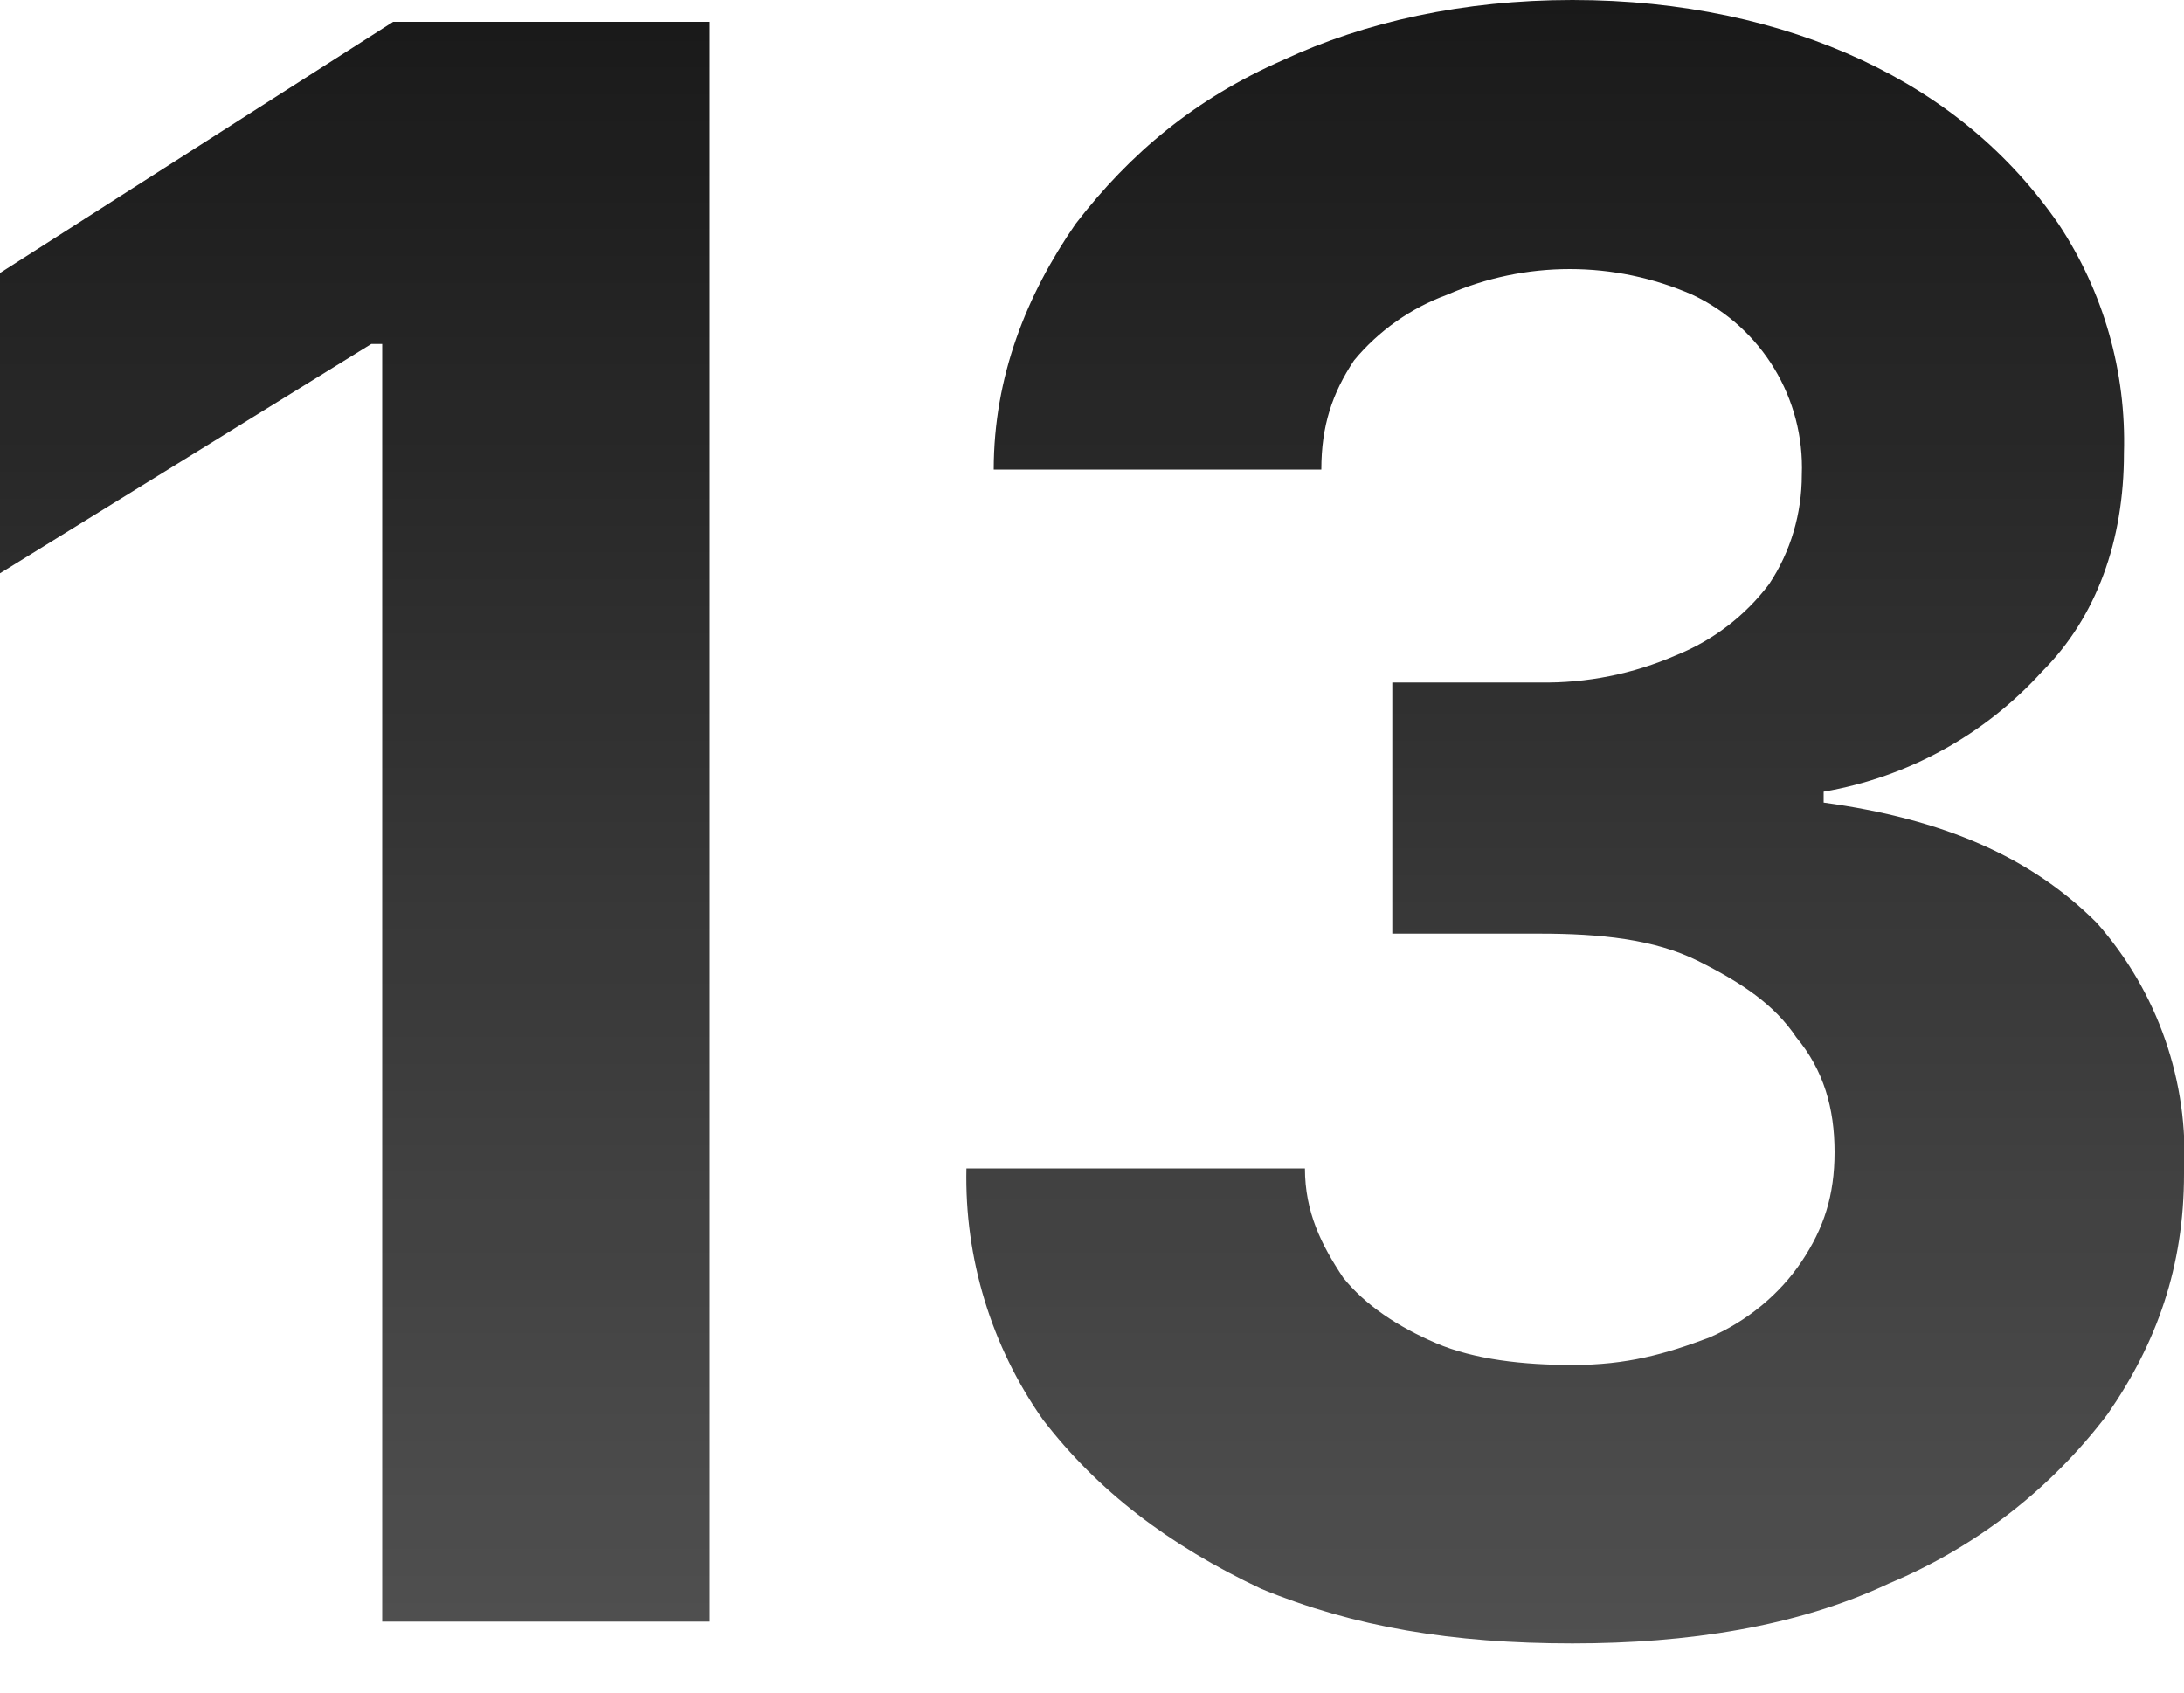
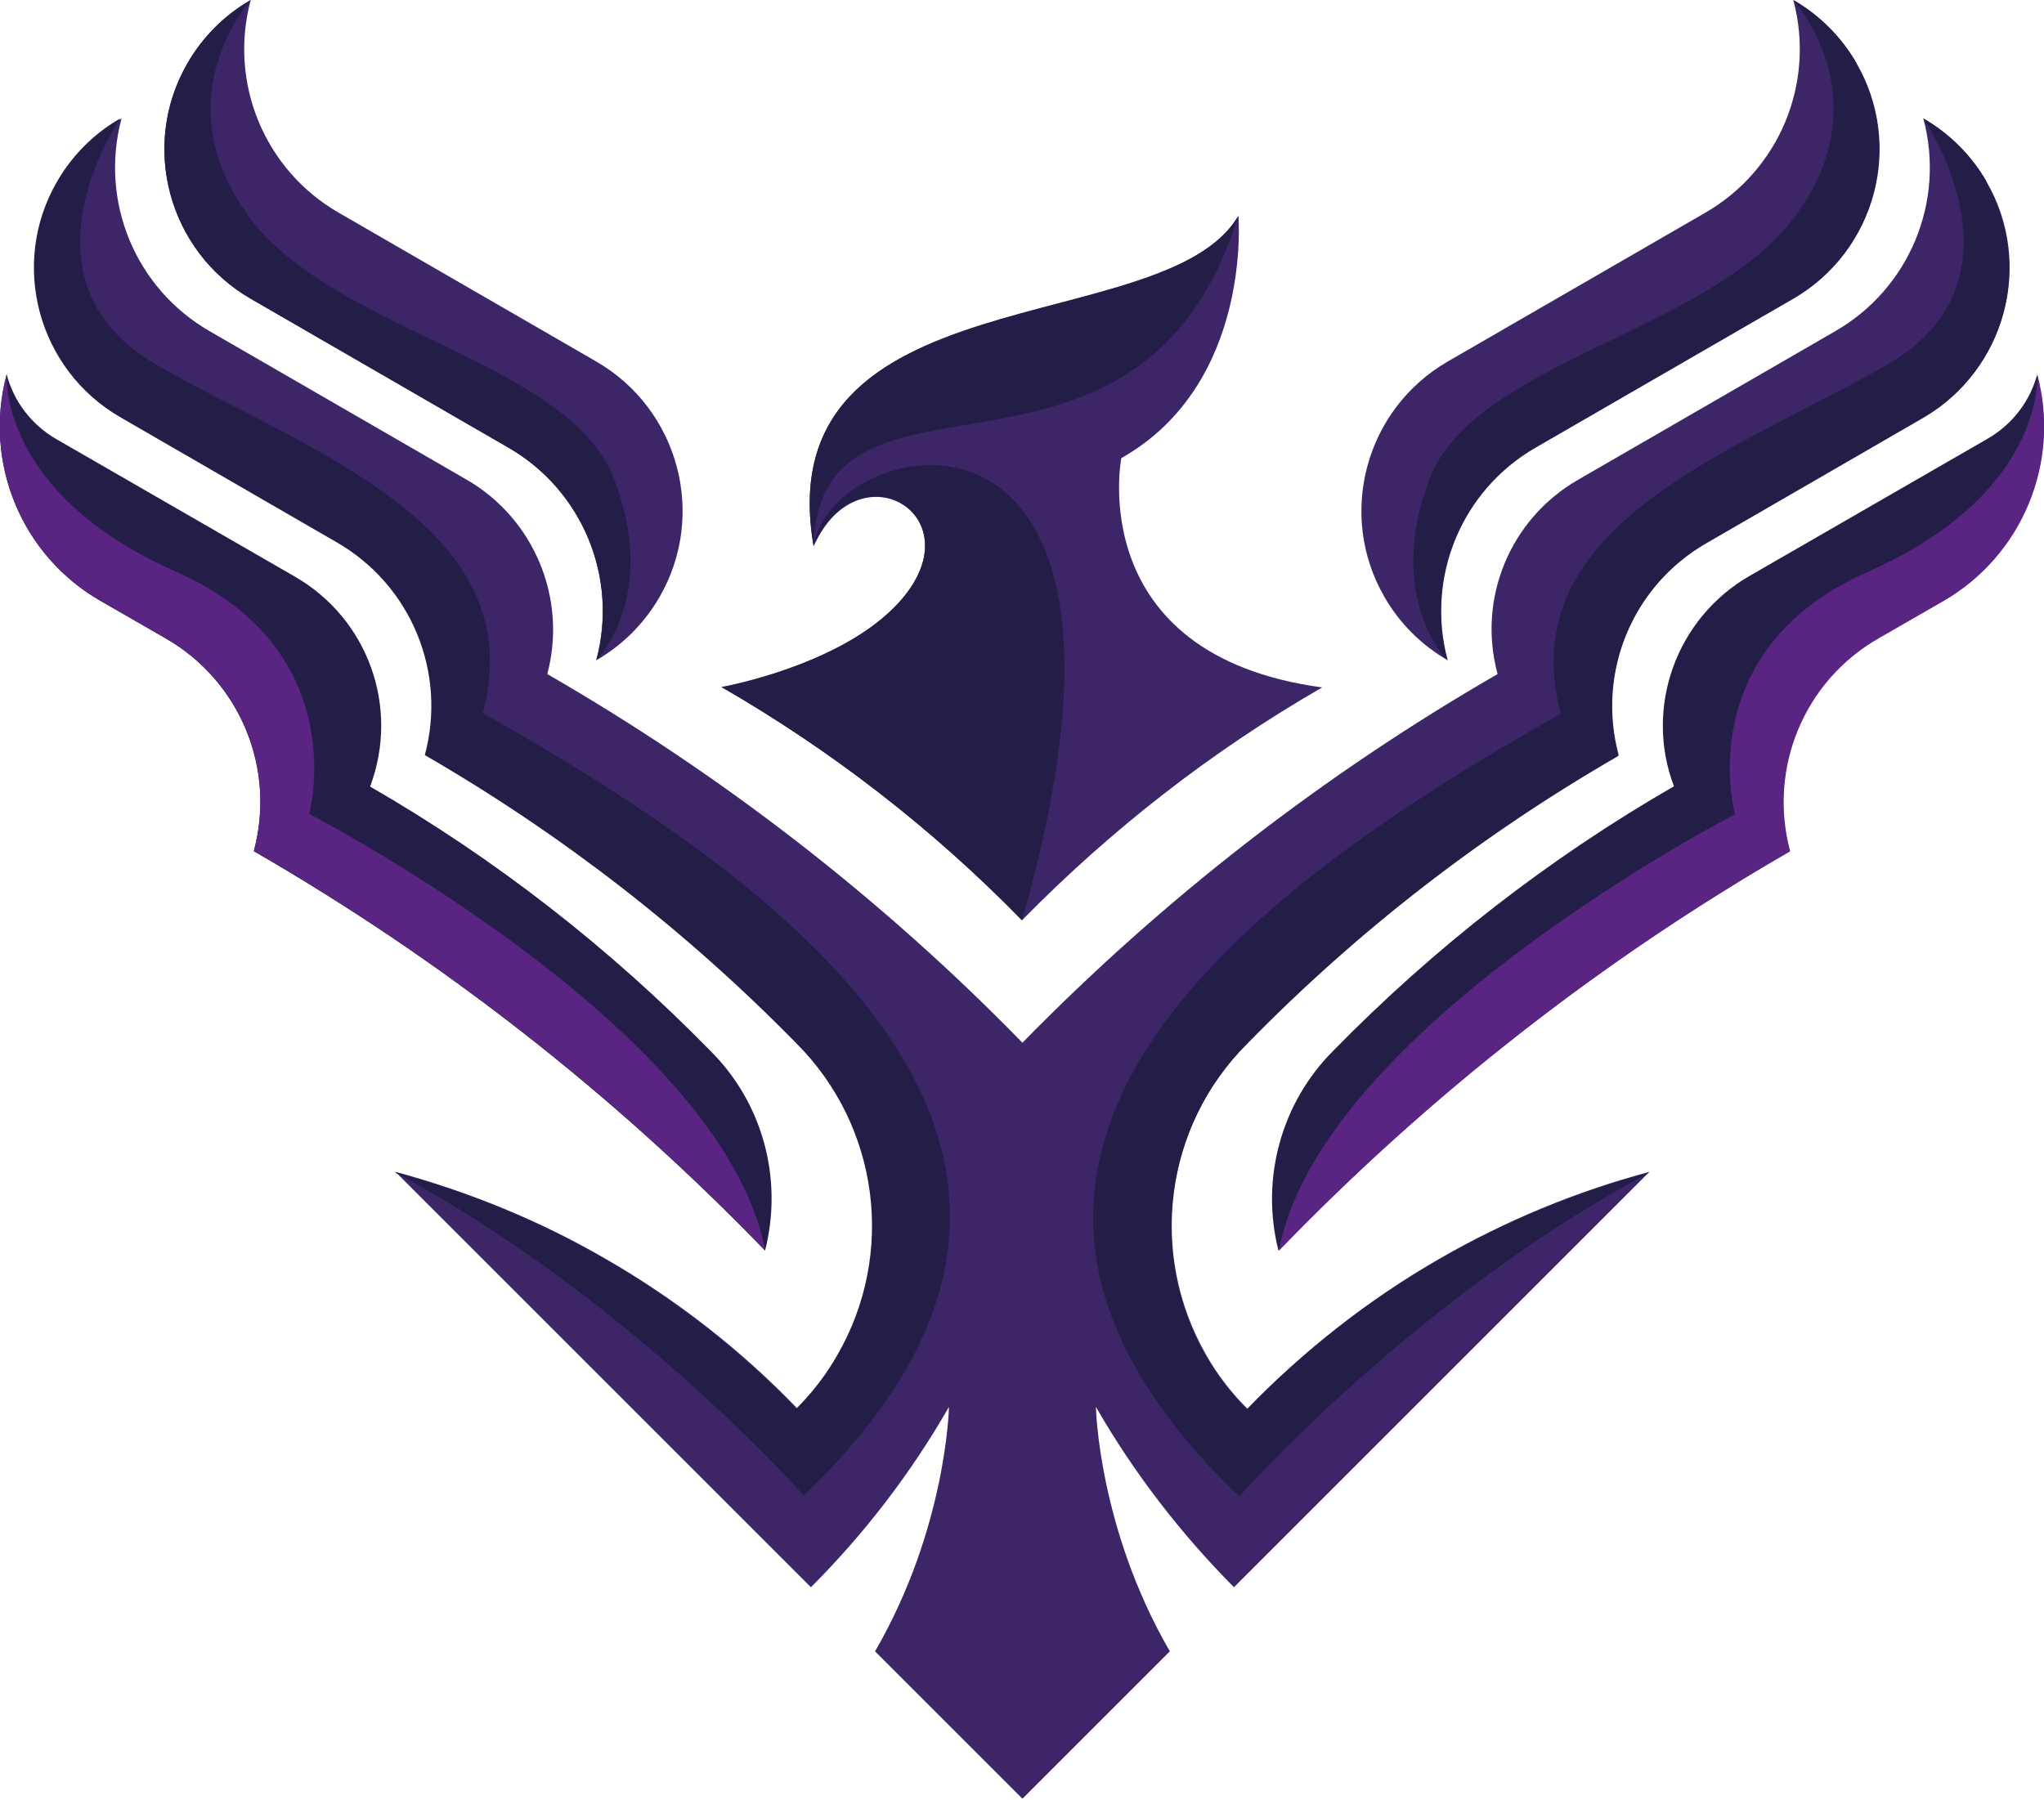
- <svg xmlns="http://www.w3.org/2000/svg" width="40" height="31" fill="none">
-   <g opacity=".9">
-     <path fill="url(#a)" d="M13 .4v29.3H7V6.3h-.2L0 10.5V5L7.2.4H13Z" />
-     <path fill="url(#b)" d="M28.8 30.1c-2.2 0-4-.3-5.7-1-1.7-.8-3-1.8-4-3.1a7.7 7.7 0 0 1-1.4-4.6h6.2c0 .8.3 1.4.7 2 .4.5 1 .9 1.7 1.2.7.3 1.6.4 2.5.4 1 0 1.7-.2 2.5-.5.7-.3 1.3-.8 1.7-1.4.4-.6.6-1.2.6-2s-.2-1.5-.7-2.1c-.4-.6-1-1-1.8-1.4-.8-.4-1.8-.5-2.9-.5h-2.7v-4.6h2.7a6 6 0 0 0 2.5-.5 4 4 0 0 0 1.7-1.3c.4-.6.6-1.3.6-2a3.5 3.5 0 0 0-2-3.3 5.6 5.6 0 0 0-4.5 0 4 4 0 0 0-1.7 1.2c-.4.6-.6 1.2-.6 2h-6c0-1.7.6-3.2 1.5-4.5 1-1.3 2.2-2.3 3.8-3C25 .4 26.8 0 28.8 0s3.8.4 5.3 1.1c1.5.7 2.7 1.7 3.6 3a7.2 7.2 0 0 1 1.2 4.2c0 1.6-.5 3-1.5 4a7 7 0 0 1-4 2.2v.2c2.2.3 3.8 1 5 2.2a6.4 6.4 0 0 1 1.6 4.6c0 1.7-.5 3.1-1.4 4.4a9.7 9.7 0 0 1-4 3.1c-1.7.8-3.7 1.1-5.8 1.1Z" />
+ <svg xmlns="http://www.w3.org/2000/svg" id="Camada_1" data-name="Camada 1" viewBox="0 0 45.9 40.42">
+   <g>
+     <path d="m16.2,15.43c2.48,1.43,4.75,3.19,6.75,5.24,0,0,0,0,0,0,2-2.04,4.26-3.8,6.74-5.23-5.37-.73-4.51-5.15-4.51-5.15,2.95-1.67,2.63-5.44,2.63-5.44-1.63,2.82-10.6,1.26-9.54,7.42,1.03-2.31,3.79-.6,1.8,1.39-1.33,1.33-3.87,1.78-3.87,1.78Z" style="fill: #3c2668;" />
+     <path d="m44.61,4.08c-.34-.59-.83-1.08-1.42-1.42.5,1.86-.31,3.82-1.98,4.78l-5.78,3.34c-1.52.88-2.26,2.66-1.8,4.36-3.92,2.26-7.51,5.05-10.67,8.28-3.16-3.24-6.75-6.02-10.67-8.28.45-1.69-.29-3.48-1.8-4.36l-5.78-3.34c-1.67-.96-2.48-2.92-1.98-4.78-.59.34-1.08.83-1.42,1.42-1.07,1.85-.43,4.22,1.42,5.29l4.86,2.81c1.67.96,2.48,2.92,1.98,4.78,3.06,1.77,5.86,3.94,8.34,6.47,1.86,1.86,2.24,4.73.92,7.01-.25.44-.56.84-.92,1.2-1.27-1.32-2.72-2.45-4.3-3.36-1.48-.86-3.07-1.51-4.73-1.96l9.33,9.33c1.21-1.21,2.25-2.57,3.1-4.05,0,0-.05,2.71-1.66,5.49l3.31,3.31,3.31-3.31c-1.61-2.78-1.66-5.49-1.66-5.49.85,1.48,1.9,2.84,3.1,4.05l9.33-9.33c-1.65.44-3.24,1.1-4.73,1.96-1.58.91-3.03,2.05-4.3,3.36-.36-.36-.67-.76-.92-1.2-1.31-2.28-.94-5.15.92-7.01,2.47-2.53,5.27-4.7,8.34-6.47-.5-1.86.31-3.82,1.98-4.78l4.86-2.81c1.85-1.07,2.49-3.44,1.42-5.29Z" style="fill: #3c2668;" />
  </g>
-   <defs>
-     <linearGradient id="a" x1="20" x2="20" y1="0" y2="30.1" gradientUnits="userSpaceOnUse">
-       <stop />
-       <stop offset="1" stop-color="#3D3D3D" />
-     </linearGradient>
-     <linearGradient id="b" x1="20" x2="20" y1="0" y2="30.1" gradientUnits="userSpaceOnUse">
-       <stop />
-       <stop offset="1" stop-color="#3D3D3D" />
-     </linearGradient>
-   </defs>
+   <g>
+     <path d="m27.81,4.84c-1.63,2.82-10.6,1.26-9.54,7.42.14-4.72,7.34-.32,9.54-7.42Z" style="fill: #221e48;" />
+     <path d="m44.61,4.08c-.34-.59-.83-1.08-1.42-1.42,0,0,2.5,3.62-.81,5.53-3.3,1.91-8.48,3.57-7.33,7.84-7.25,4.08-15.09,10.05-7.22,17.58,0,0,3.93-4.45,9.2-7.27-1.65.44-3.24,1.1-4.73,1.96-1.58.91-3.03,2.05-4.3,3.36-.36-.36-.67-.76-.92-1.2-1.31-2.28-.94-5.15.92-7.01,2.47-2.53,5.27-4.7,8.34-6.47-.5-1.86.31-3.82,1.98-4.78l4.86-2.81c1.85-1.07,2.49-3.44,1.42-5.29Z" style="fill: #221e48;" />
+     <path d="m10.84,16.03c1.15-4.27-4.03-5.93-7.33-7.84-3.3-1.91-.81-5.53-.81-5.53-.59.34-1.08.83-1.42,1.42-1.07,1.85-.43,4.22,1.42,5.29l4.86,2.81c1.67.96,2.48,2.92,1.98,4.78,3.06,1.77,5.86,3.94,8.34,6.47,1.86,1.86,2.24,4.73.92,7.01-.25.44-.56.84-.92,1.2-1.27-1.32-2.72-2.45-4.3-3.36-1.48-.86-3.07-1.51-4.73-1.96,5.28,2.83,9.2,7.27,9.2,7.27,7.87-7.53.03-13.5-7.22-17.58Z" style="fill: #221e48;" />
+   </g>
+   <g>
+     <path d="m13.39,8.12l-5.78-3.34c-1.67-.96-2.48-2.92-1.98-4.78-.59.34-1.08.83-1.42,1.42-1.07,1.85-.43,4.22,1.42,5.29l5.78,3.34c1.67.96,2.48,2.92,1.98,4.78.59-.34,1.08-.83,1.42-1.42,1.07-1.85.43-4.22-1.42-5.29Z" style="fill: #3c2668;" />
+     <path d="m41.69,1.42c-.34-.59-.83-1.08-1.42-1.42.5,1.86-.31,3.82-1.98,4.78l-5.78,3.34c-1.85,1.07-2.49,3.44-1.42,5.29.34.59.83,1.08,1.42,1.42-.5-1.86.31-3.82,1.98-4.78l5.78-3.34c1.85-1.07,2.49-3.44,1.42-5.29Z" style="fill: #3c2668;" />
+   </g>
+   <g>
+     <path d="m5.56,4.82c-1.91-2.64.07-4.82.07-4.82-.59.34-1.08.83-1.42,1.42-1.07,1.85-.43,4.22,1.42,5.29l5.78,3.34c1.67.96,2.48,2.92,1.98,4.78,0,0,1.42-1.42.4-4.07-1.01-2.66-6.33-3.3-8.24-5.94Z" style="fill: #221e48;" />
+     <path d="m41.69,1.42c-.34-.59-.83-1.08-1.42-1.42,0,0,1.99,2.17.07,4.82-1.91,2.64-7.23,3.29-8.24,5.94-1.01,2.66.4,4.07.4,4.07-.5-1.86.31-3.82,1.98-4.78l5.78-3.34c1.85-1.07,2.49-3.44,1.42-5.29Z" style="fill: #221e48;" />
+   </g>
+   <g>
+     <path d="m8.31,17.67c.67-1.78-.04-3.77-1.69-4.72l-5.36-3.09c-.55-.32-.95-.84-1.11-1.45-.53,1.98.33,4.07,2.11,5.09l1.46.84c1.67.96,2.48,2.92,1.98,4.78,4.23,2.44,8.09,5.46,11.48,8.97.41-1.61-.05-3.32-1.23-4.49-2.27-2.32-4.84-4.32-7.65-5.94Z" style="fill: #221e48;" />
+     <path d="m45.75,8.4c-.16.61-.56,1.13-1.11,1.45l-5.36,3.09c-1.64.95-2.36,2.95-1.69,4.72-2.81,1.62-5.38,3.62-7.65,5.94-1.17,1.17-1.64,2.88-1.23,4.49,3.39-3.51,7.25-6.53,11.48-8.97-.5-1.86.31-3.82,1.98-4.78l1.46-.84c1.77-1.02,2.64-3.11,2.11-5.09Z" style="fill: #221e48;" />
+     <path d="m18.27,12.26c1.03-2.31,3.79-.6,1.8,1.39-1.33,1.33-3.87,1.78-3.87,1.78,2.48,1.43,4.75,3.19,6.75,5.24,3.63-12.64-4.26-11.01-4.68-8.41Z" style="fill: #221e48;" />
+   </g>
+   <g>
+     <path d="m6.94,18.29s1.02-3.68-2.99-5.45C-.06,11.07.15,8.4.15,8.4c-.53,1.98.33,4.07,2.11,5.09l1.46.84c1.67.96,2.48,2.92,1.98,4.78,4.23,2.44,8.09,5.46,11.48,8.97-.94-5-10.24-9.8-10.24-9.8Z" style="fill: #5a2582;" />
+     <path d="m45.75,8.4s.21,2.67-3.8,4.44c-4.01,1.77-2.99,5.45-2.99,5.45,0,0-9.31,4.8-10.24,9.8,3.39-3.51,7.25-6.53,11.48-8.97-.5-1.86.31-3.82,1.98-4.78l1.46-.84c1.77-1.02,2.64-3.11,2.11-5.09Z" style="fill: #5a2582;" />
+   </g>
</svg>
